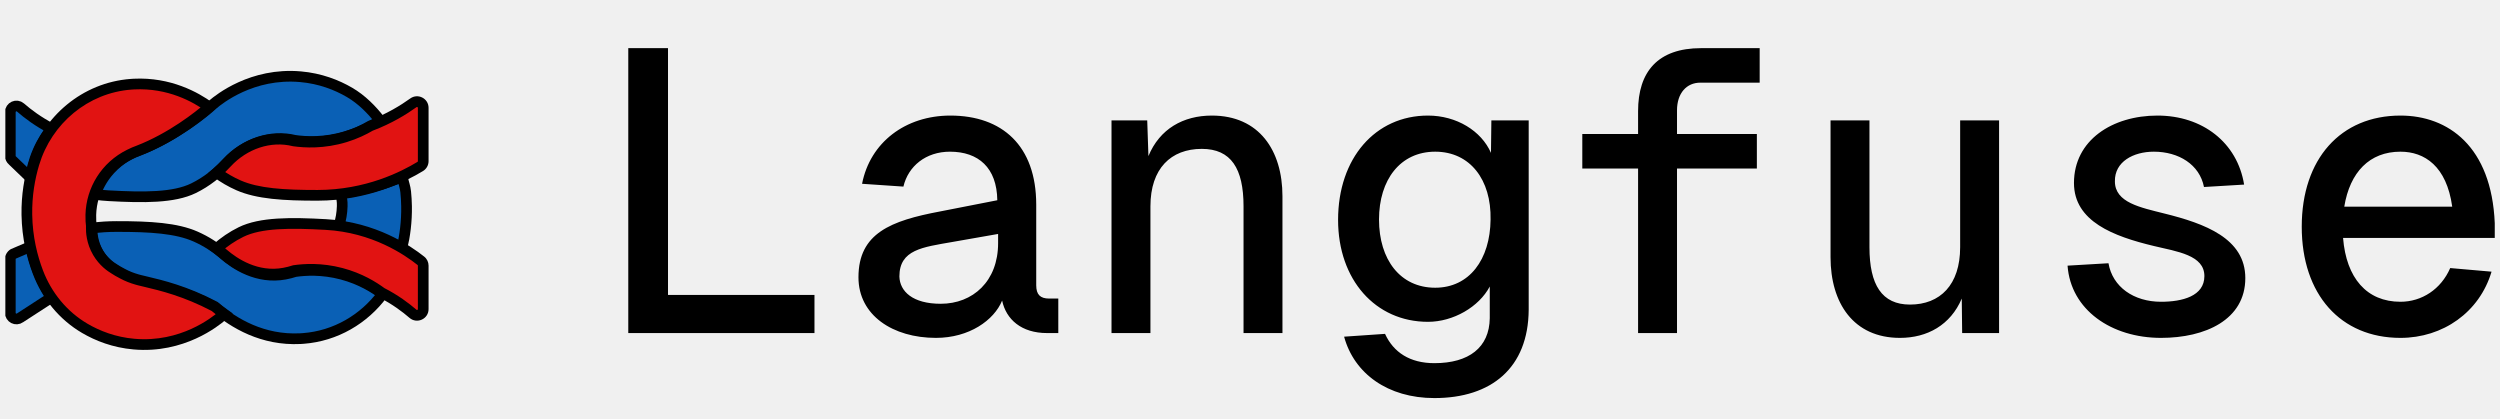
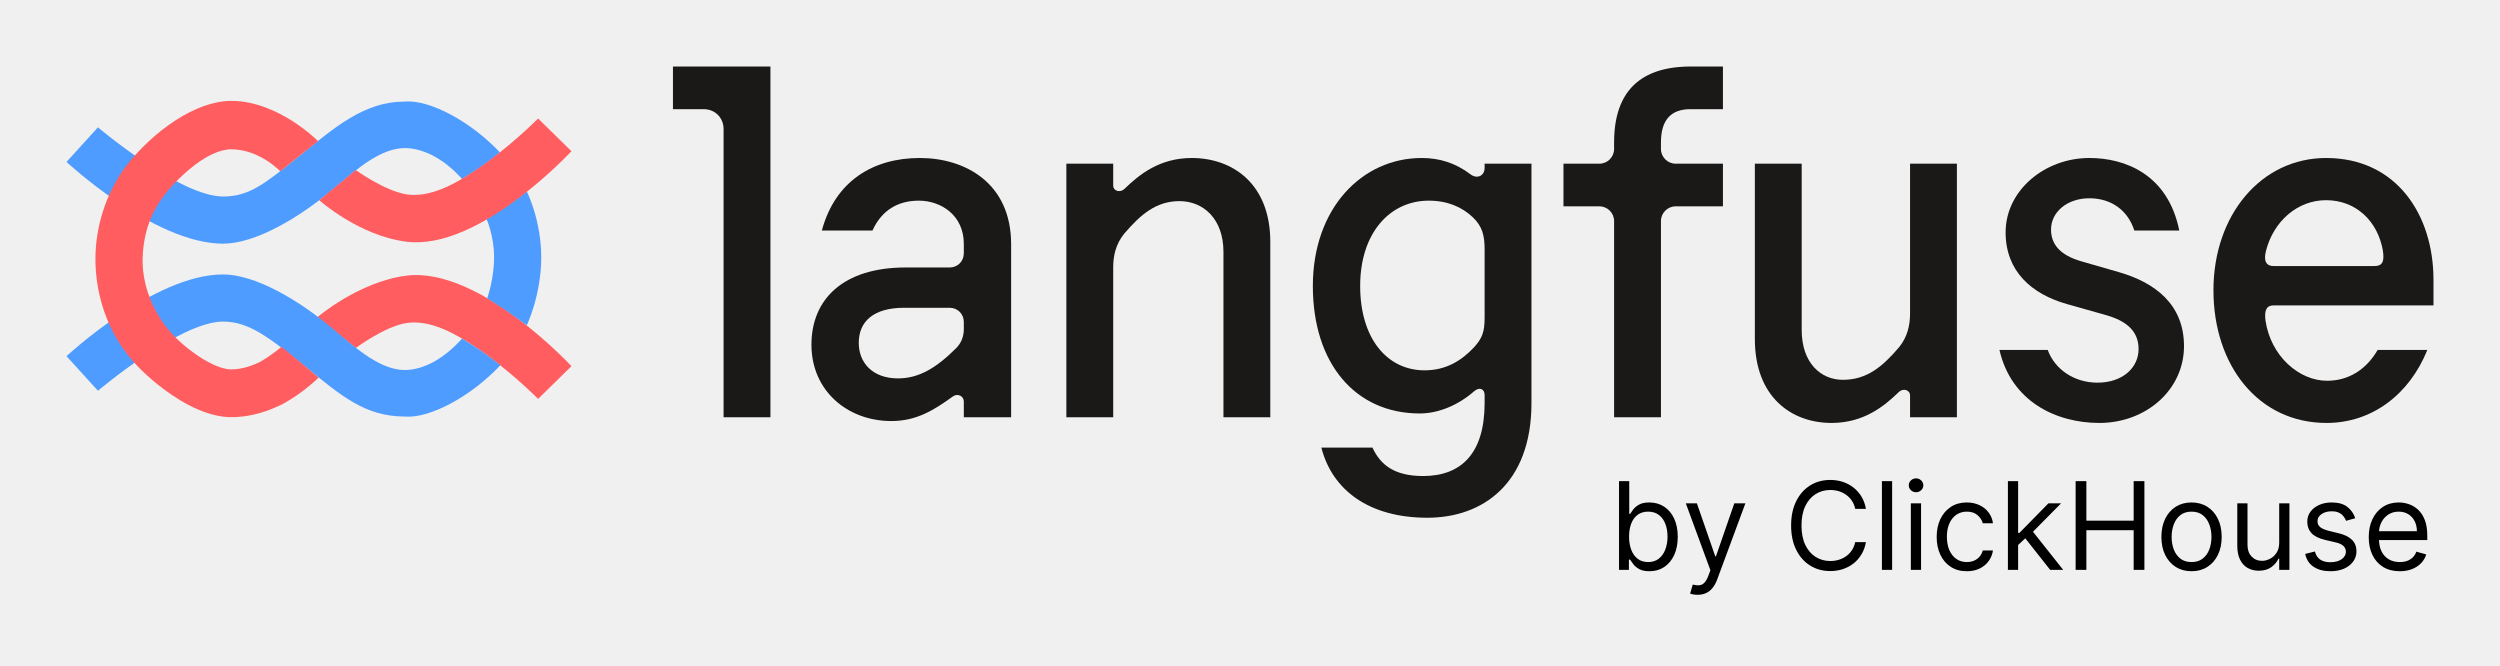
- <svg xmlns="http://www.w3.org/2000/svg" width="1869" height="313" viewBox="0 0 1869 313" fill="none">
-   <g clip-path="url(#clip0_823_291)">
-     <path d="M469.7 249V36H499.4V220.5H608.9V249H469.7ZM644.483 137.4C650.483 106.5 676.883 86.4 710.483 86.4C749.183 86.4 774.683 108.9 774.683 153V213.3C774.683 220.2 777.683 223.2 784.283 223.2H791.183V249H782.783C763.583 249 752.183 238.8 749.183 224.7C743.183 239.4 724.583 252.6 699.683 252.6C667.583 252.6 641.783 235.8 641.783 207.3C641.783 174.3 666.083 165 702.683 158.1L745.583 149.7C745.283 125.4 731.483 113.4 710.183 113.4C692.183 113.4 678.983 124.2 675.383 139.5L644.483 137.4ZM672.383 206.7C672.683 217.8 682.283 227.1 703.283 227.1C727.283 227.1 746.183 210.3 746.183 181.8V174.9L711.983 180.9C689.783 184.8 672.383 186.6 672.383 206.7ZM830.966 90H857.666L858.566 116.7C866.966 96.3 884.666 86.4 905.966 86.4C941.366 86.4 958.766 112.5 958.766 146.7V249H929.666V154.2C929.666 126 920.366 111.3 898.466 111.3C875.366 111.3 860.066 126 860.066 154.2V249H830.966V90ZM1067.55 240.6C1028.25 240.6 1000.35 209.1 1000.35 164.4C1000.35 118.2 1028.25 86.4 1067.55 86.4C1088.85 86.4 1107.45 97.8 1114.65 114.3L1114.95 90H1142.85V231.6C1142.55 275.1 1114.95 297.6 1072.35 297.6C1037.55 297.6 1012.35 279.3 1004.85 251.7L1035.45 249.6C1041.75 263.4 1054.05 271.5 1072.35 271.5C1098.15 271.5 1113.45 259.8 1113.75 237.9V214.2C1105.65 229.5 1086.45 240.6 1067.55 240.6ZM1030.95 164.1C1030.95 194.1 1046.85 215.1 1072.95 215.1C1098.45 215.1 1114.05 194.1 1114.35 164.1C1114.95 134.4 1099.05 113.4 1072.95 113.4C1046.85 113.4 1030.95 134.4 1030.95 164.1ZM1224.63 83.1C1224.63 53.7 1239.33 36 1271.73 36H1315.53V61.8H1271.13C1260.93 61.8 1253.73 69.6 1253.73 82.5V100.2H1313.43V126H1253.73V249H1224.63V126H1182.93V100.2H1224.63V83.1ZM1494.51 249H1466.91L1466.61 223.2C1458.21 243 1440.81 252.6 1420.41 252.6C1385.61 252.6 1368.51 226.5 1368.51 192.3V90H1397.61V184.8C1397.61 213 1406.91 227.7 1427.91 227.7C1450.41 227.7 1465.41 213 1465.41 184.8V90H1494.51V249ZM1647.7 139.8C1644.4 123 1628.8 113.4 1610.2 113.4C1594.9 113.4 1580.8 120.9 1581.1 135.6C1581.1 151.5 1600.3 155.1 1618 159.6C1648.3 167.1 1678.6 178.2 1678.6 207.9C1678.6 239.1 1648.6 252.6 1615.6 252.6C1578.4 252.6 1548.1 231.6 1545.7 198.6L1576.3 196.8C1579.3 214.5 1595.2 225.6 1615.6 225.6C1631.5 225.6 1648 221.4 1648 206.4C1648 190.8 1627.9 188.1 1610.2 183.9C1580.2 176.7 1550.5 165.6 1550.5 136.8C1550.5 104.7 1579.3 86.4 1612.9 86.4C1646.5 86.4 1672.6 106.5 1677.7 138L1647.7 139.8ZM1720.78 169.5C1720.78 118.8 1749.88 86.4 1794.58 86.4C1830.28 86.4 1862.68 109.5 1865.08 166.8V177.9H1751.68C1754.08 207.9 1769.38 225.6 1794.58 225.6C1810.48 225.6 1824.88 216.3 1831.78 200.4L1862.68 203.1C1853.68 233.4 1826.38 252.6 1794.58 252.6C1749.88 252.6 1720.78 220.2 1720.78 169.5ZM1752.58 154.5H1833.28C1829.08 124.2 1812.58 113.4 1794.58 113.4C1771.48 113.4 1756.78 128.7 1752.58 154.5Z" fill="black" />
-     <g clip-path="url(#clip1_823_291)">
-       <path d="M286.055 219.8C272.135 238.631 250.819 251.195 226.766 253.029C226.017 253.081 225.268 253.134 224.509 253.176C196.306 254.58 175.001 241.712 160.874 229.766C135.875 216.532 116.315 213.199 104.871 210.317C96.549 208.221 89.266 204.03 86.145 201.934C83.378 200.289 77.812 196.474 73.662 189.359C69.011 181.385 68.741 173.766 68.814 170.528C71.237 170.204 74.369 169.847 78.031 169.617C81.027 169.428 83.93 169.355 87.186 169.344C112.445 169.313 132.034 170.549 146.287 176.879C153.996 180.295 161.143 184.843 167.509 190.386C175.697 197.533 192.436 208.829 213.065 204.973C215.687 204.48 218.205 203.83 220.629 203.034C228.056 201.965 240.759 201.106 255.719 205.077C269.919 208.85 280.135 215.368 286.055 219.8Z" fill="#0A60B5" stroke="black" stroke-width="8" stroke-miterlimit="10" />
-       <path d="M284.203 90.117C277.928 81.986 270.3 74.3 261.292 69.056C251.692 63.47 239.442 58.66 224.627 57.357C188.429 54.171 163.68 74.249 159.171 78.045C153.561 83.31 131.119 101.94 104.105 112.284C99.399 113.96 90.339 117.921 82.287 126.766C75.918 133.758 72.801 140.916 71.273 145.364C74.494 145.809 77.819 146.13 81.248 146.326C107.44 147.785 129.945 147.93 144.667 140.72C154.392 135.962 162.922 129.186 170.278 121.252C183.535 106.946 202.87 100.564 220.471 104.94C228.554 106.067 242.632 106.926 258.913 101.94C270.155 98.495 278.53 94.161 284.203 90.117Z" fill="#0A60B5" stroke="black" stroke-width="8" stroke-miterlimit="10" />
-       <path d="M38.562 96.154C28.521 90.993 20.682 85.039 15.335 80.378C12.347 77.771 7.703 79.909 7.703 83.892V116.455C7.703 117.873 8.344 119.218 9.441 120.094L22.781 132.93C23.484 127.768 24.994 120.751 28.386 112.993C31.582 105.674 35.419 100.074 38.562 96.154Z" fill="#0A60B5" stroke="black" stroke-width="8" stroke-miterlimit="10" />
-       <path d="M253.344 168.823C254.87 164.12 255.717 159.186 255.843 154.158C255.947 150.186 255.487 148.702 254.797 144.856C261.896 143.664 270.762 141.72 278.844 139.629C287.386 137.424 293.701 134.863 300.8 132.312C301.835 137.277 302.922 139.692 303.299 143.371C303.654 146.842 303.874 150.437 303.936 154.158C304.125 165.719 302.713 176.203 300.538 185.391C293.847 181.92 285.901 178.325 276.753 175.168C268.242 172.22 260.328 170.214 253.344 168.823Z" fill="#0A60B5" stroke="black" stroke-width="8" stroke-miterlimit="10" />
-       <path d="M15.025 237.578C11.964 239.801 7.703 237.61 7.703 233.801V193.808C7.703 192.597 8.168 191.45 8.975 190.594C9.378 190.166 9.751 189.926 9.916 189.832L23.133 184.156C24.105 189.457 25.708 195.801 28.386 202.708C31.52 210.784 35.243 217.326 38.562 222.303C30.713 227.395 22.864 232.487 15.025 237.578Z" fill="#0A60B5" stroke="black" stroke-width="8" stroke-miterlimit="10" />
-       <path fill-rule="evenodd" clip-rule="evenodd" d="M100.136 62.85C126.57 61.539 146.337 72.61 156.526 80.01C148.813 86.823 127.942 103.262 103.255 112.757C101.59 113.353 99.381 114.235 96.864 115.52C79.001 124.318 68.379 141.852 67.905 160.584C67.825 163.737 67.986 166.878 68.403 169.965C68.358 169.971 68.313 169.977 68.268 169.983C68.195 173.195 68.466 180.754 73.114 188.667C77.262 195.726 82.825 199.511 85.59 201.143C86.963 202.058 89.14 203.376 91.858 204.742C95.049 206.442 98.588 207.868 102.491 208.971C103.09 209.145 103.695 209.309 104.305 209.461C105.726 209.816 107.274 210.184 108.944 210.58C120.723 213.376 138.569 217.611 160.451 229.112C162.661 230.967 165.042 232.837 167.596 234.664C166.82 235.359 166.167 235.965 165.639 236.464C161.127 240.279 136.361 260.46 100.136 257.258C85.31 255.948 73.041 251.113 63.444 245.499C47.277 236.048 35.06 221.096 28.395 203.598C24.101 192.317 20.358 177.729 20.088 160.563C19.849 145.903 22.198 132.99 25.401 122.281C35.205 89.56 63.798 65.564 97.88 62.995L97.882 62.995C98.63 62.943 99.378 62.891 100.136 62.85ZM285.278 218.795C279.345 214.399 269.166 207.981 255.066 204.263C240.114 200.322 227.419 201.175 219.996 202.235C217.573 203.025 215.057 203.67 212.437 204.159C191.819 207.985 175.09 196.777 166.907 189.686C165.316 188.31 163.677 186.997 161.991 185.747C167.498 180.907 173.553 176.731 180.154 173.487C194.887 166.251 217.407 166.396 243.619 167.852C279.739 169.869 304.692 187.076 314.653 194.978C315.765 195.862 316.4 197.193 316.4 198.607V231.078C316.4 235.06 311.731 237.191 308.727 234.582C303.343 229.92 295.425 223.958 285.278 218.795ZM169.475 121.772C167.107 124.337 164.617 126.782 162.005 129.078C167.063 132.831 172.53 136.008 178.314 138.552C192.558 144.832 212.136 146.059 237.38 146.028C274.405 145.976 301.667 132.033 314.175 124.443C315.557 123.601 316.4 122.104 316.4 120.482V80.629C316.4 76.834 312.116 74.651 309.038 76.865C301.753 82.109 290.919 88.802 276.948 94.066C271.916 97.032 265.646 100.06 258.175 102.36C241.882 107.371 227.794 106.508 219.705 105.375C202.092 100.977 182.742 107.392 169.475 121.772Z" fill="#E11312" />
-       <path d="M156.526 80.01L159.174 83.008L162.913 79.705L158.876 76.773L156.526 80.01ZM100.136 62.85L99.938 58.855L99.928 58.855L99.918 58.856L100.136 62.85ZM103.255 112.757L104.602 116.524L104.647 116.508L104.691 116.491L103.255 112.757ZM96.864 115.52L98.631 119.109L98.657 119.096L98.683 119.083L96.864 115.52ZM67.905 160.584L63.906 160.483L63.906 160.483L67.905 160.584ZM68.403 169.965L68.927 173.93L72.904 173.405L72.367 169.429L68.403 169.965ZM68.268 169.983L67.741 166.018L64.347 166.469L64.269 169.892L68.268 169.983ZM73.114 188.667L69.664 190.693L69.665 190.693L73.114 188.667ZM85.59 201.143L87.809 197.815L87.718 197.754L87.623 197.699L85.59 201.143ZM91.858 204.742L93.738 201.212L93.697 201.189L93.654 201.168L91.858 204.742ZM102.491 208.971L103.605 205.129L103.592 205.126L103.579 205.122L102.491 208.971ZM104.305 209.461L105.275 205.581H105.275L104.305 209.461ZM108.944 210.58L108.021 214.472L108.944 210.58ZM160.451 229.112L163.022 226.048L162.693 225.772L162.312 225.571L160.451 229.112ZM167.596 234.664L170.263 237.645L173.982 234.317L169.924 231.412L167.596 234.664ZM165.639 236.464L168.222 239.518L168.306 239.447L168.386 239.372L165.639 236.464ZM100.136 257.258L100.489 253.274L100.488 253.274L100.136 257.258ZM63.444 245.499L65.464 242.046L65.463 242.045L63.444 245.499ZM28.395 203.598L24.657 205.021L24.657 205.021L28.395 203.598ZM20.088 160.563L24.087 160.5L24.087 160.498L20.088 160.563ZM25.401 122.281L21.569 121.132L21.569 121.135L25.401 122.281ZM97.88 62.995L97.612 59.004L97.596 59.005L97.58 59.007L97.88 62.995ZM97.882 62.995L98.15 66.986L98.159 66.986L97.882 62.995ZM255.066 204.263L256.086 200.395L256.085 200.395L255.066 204.263ZM285.278 218.795L282.897 222.009L283.166 222.208L283.464 222.36L285.278 218.795ZM219.996 202.235L219.43 198.275L219.086 198.324L218.755 198.432L219.996 202.235ZM212.437 204.159L213.167 208.091L213.17 208.091L212.437 204.159ZM166.907 189.686L169.527 186.663L169.523 186.659L166.907 189.686ZM161.991 185.747L159.351 182.743L155.632 186.011L159.609 188.96L161.991 185.747ZM180.154 173.487L178.39 169.897L178.39 169.897L180.154 173.487ZM243.619 167.852L243.842 163.858L243.841 163.858L243.619 167.852ZM314.653 194.978L317.141 191.846L317.139 191.845L314.653 194.978ZM308.727 234.582L311.349 231.562L311.345 231.558L308.727 234.582ZM162.005 129.078L159.364 126.074L155.646 129.341L159.622 132.291L162.005 129.078ZM169.475 121.772L172.415 124.485L172.415 124.484L169.475 121.772ZM178.314 138.552L179.927 134.892L179.924 134.891L178.314 138.552ZM237.38 146.028L237.385 150.028H237.386L237.38 146.028ZM314.175 124.443L316.25 127.863L316.255 127.86L314.175 124.443ZM309.038 76.865L306.702 73.619L306.702 73.619L309.038 76.865ZM276.948 94.066L275.537 90.323L275.214 90.445L274.917 90.62L276.948 94.066ZM258.175 102.36L259.351 106.183L259.351 106.183L258.175 102.36ZM219.705 105.375L218.736 109.256L218.941 109.307L219.15 109.336L219.705 105.375ZM158.876 76.773C148.278 69.076 127.619 57.482 99.938 58.855L100.335 66.845C125.521 65.596 144.396 76.144 154.175 83.246L158.876 76.773ZM104.691 116.491C130.003 106.755 151.286 89.975 159.174 83.008L153.878 77.012C146.339 83.671 125.88 99.77 101.819 109.024L104.691 116.491ZM98.683 119.083C101.016 117.891 103.062 117.074 104.602 116.524L101.908 108.991C100.118 109.631 97.746 110.579 95.045 111.958L98.683 119.083ZM71.904 160.685C72.341 143.407 82.132 127.235 98.631 119.109L95.097 111.932C75.869 121.402 64.417 140.298 63.906 160.483L71.904 160.685ZM72.367 169.429C71.98 166.564 71.829 163.636 71.904 160.685L63.906 160.483C63.821 163.838 63.992 167.193 64.439 170.5L72.367 169.429ZM68.796 173.948C68.839 173.942 68.883 173.936 68.927 173.93L67.879 165.999C67.833 166.005 67.787 166.012 67.741 166.018L68.796 173.948ZM76.562 186.641C72.446 179.632 72.203 172.922 72.267 170.073L64.269 169.892C64.188 173.469 64.486 181.877 69.664 190.693L76.562 186.641ZM87.623 197.699C85.166 196.249 80.235 192.89 76.562 186.64L69.665 190.693C74.289 198.563 80.483 202.773 83.557 204.588L87.623 197.699ZM93.654 201.168C91.084 199.876 89.047 198.641 87.809 197.815L83.371 204.472C84.878 205.476 87.197 206.876 90.061 208.316L93.654 201.168ZM103.579 205.122C99.936 204.092 96.665 202.771 93.738 201.212L89.977 208.272C93.434 210.114 97.24 211.644 101.403 212.82L103.579 205.122ZM105.275 205.581C104.715 205.44 104.158 205.29 103.605 205.129L101.378 212.813C102.021 213 102.674 213.177 103.335 213.342L105.275 205.581ZM109.868 206.688C108.192 206.29 106.668 205.929 105.275 205.581L103.335 213.342C104.783 213.704 106.356 214.077 108.021 214.472L109.868 206.688ZM162.312 225.571C139.969 213.828 121.721 209.501 109.868 206.688L108.021 214.472C119.724 217.25 137.169 221.394 158.59 232.653L162.312 225.571ZM169.924 231.412C167.463 229.65 165.162 227.845 163.022 226.048L157.879 232.176C160.159 234.09 162.622 236.023 165.268 237.917L169.924 231.412ZM168.386 239.372C168.893 238.893 169.519 238.311 170.263 237.645L164.928 231.684C164.121 232.406 163.441 233.038 162.893 233.555L168.386 239.372ZM99.784 261.243C137.658 264.591 163.495 243.516 168.222 239.518L163.056 233.409C158.759 237.043 135.063 256.33 100.489 253.274L99.784 261.243ZM61.425 248.951C71.443 254.812 84.275 259.872 99.784 261.243L100.488 253.274C86.345 252.024 74.64 247.414 65.464 242.046L61.425 248.951ZM24.657 205.021C31.628 223.323 44.425 239.014 61.426 248.952L65.463 242.045C50.128 233.081 38.492 218.869 32.133 202.174L24.657 205.021ZM16.088 160.626C16.367 178.342 20.23 193.392 24.657 205.021L32.133 202.175C27.972 191.241 24.349 177.116 24.087 160.5L16.088 160.626ZM21.569 121.135C18.267 132.175 15.841 145.499 16.088 160.629L24.087 160.498C23.856 146.307 26.13 133.804 29.233 123.427L21.569 121.135ZM97.58 59.007C61.77 61.705 31.827 86.899 21.569 121.132L29.233 123.429C38.584 92.222 65.825 69.422 98.181 66.984L97.58 59.007ZM97.614 59.004L97.612 59.004L98.148 66.986L98.15 66.986L97.614 59.004ZM99.918 58.856C99.125 58.899 98.348 58.953 97.605 59.005L98.159 66.986C98.912 66.933 99.631 66.883 100.355 66.844L99.918 58.856ZM254.046 208.13C267.506 211.68 277.227 217.808 282.897 222.009L287.66 215.581C281.463 210.99 270.825 204.282 256.086 200.395L254.046 208.13ZM220.561 206.195C227.65 205.182 239.773 204.368 254.046 208.13L256.085 200.395C240.456 196.275 227.189 197.167 219.43 198.275L220.561 206.195ZM213.17 208.091C215.961 207.57 218.646 206.883 221.236 206.038L218.755 198.432C216.5 199.168 214.153 199.769 211.704 200.226L213.17 208.091ZM164.288 192.708C172.755 200.046 190.717 212.258 213.167 208.091L211.707 200.226C192.921 203.712 177.425 193.507 169.527 186.663L164.288 192.708ZM159.609 188.96C161.214 190.151 162.776 191.402 164.291 192.712L169.523 186.659C167.857 185.219 166.139 183.843 164.374 182.534L159.609 188.96ZM178.39 169.897C171.438 173.314 165.092 177.697 159.351 182.743L164.632 188.752C169.904 184.118 175.669 180.148 181.918 177.077L178.39 169.897ZM243.841 163.858C230.712 163.129 218.328 162.716 207.327 163.418C196.358 164.118 186.441 165.943 178.39 169.897L181.917 177.077C188.6 173.795 197.31 172.074 207.837 171.402C218.332 170.732 230.314 171.119 243.397 171.846L243.841 163.858ZM317.139 191.845C306.869 183.697 281.132 165.941 243.842 163.858L243.396 171.846C278.345 173.797 302.516 190.456 312.167 198.112L317.139 191.845ZM320.4 198.607C320.4 195.986 319.219 193.497 317.141 191.846L312.165 198.11C312.312 198.227 312.4 198.4 312.4 198.607H320.4ZM320.4 231.078V198.607H312.4V231.078H320.4ZM306.104 237.602C311.703 242.465 320.4 238.483 320.4 231.078H312.4C312.4 231.267 312.351 231.37 312.306 231.437C312.251 231.519 312.158 231.604 312.028 231.663C311.899 231.722 311.775 231.736 311.678 231.725C311.599 231.715 311.491 231.685 311.349 231.562L306.104 237.602ZM283.464 222.36C293.258 227.344 300.909 233.104 306.108 237.606L311.345 231.558C305.777 226.737 297.592 220.573 287.092 215.23L283.464 222.36ZM164.646 132.083C167.369 129.689 169.958 127.146 172.415 124.485L166.536 119.058C164.256 121.528 161.866 123.875 159.364 126.074L164.646 132.083ZM179.924 134.891C174.414 132.467 169.206 129.44 164.388 125.866L159.622 132.291C164.92 136.222 170.646 139.549 176.703 142.214L179.924 134.891ZM237.375 142.028C212.041 142.059 193.29 140.784 179.927 134.892L176.7 142.212C191.826 148.881 212.231 150.059 237.385 150.028L237.375 142.028ZM312.1 121.024C299.926 128.411 273.393 141.977 237.375 142.028L237.386 150.028C275.418 149.975 303.407 135.656 316.25 127.863L312.1 121.024ZM312.4 120.482C312.4 120.708 312.285 120.911 312.094 121.027L316.255 127.86C318.83 126.292 320.4 123.5 320.4 120.482H312.4ZM312.4 80.629V120.482H320.4V80.629H312.4ZM311.375 80.112C311.819 79.792 312.4 80.11 312.4 80.629H320.4C320.4 73.559 312.413 69.509 306.702 73.619L311.375 80.112ZM278.358 97.809C292.734 92.392 303.877 85.508 311.375 80.112L306.702 73.619C299.628 78.71 289.105 85.211 275.537 90.323L278.358 97.809ZM259.351 106.183C267.166 103.778 273.721 100.611 278.979 97.512L274.917 90.62C270.111 93.453 264.126 96.343 256.998 98.537L259.351 106.183ZM219.15 109.336C227.592 110.519 242.314 111.424 259.351 106.183L256.999 98.537C241.45 103.319 227.996 102.498 220.26 101.414L219.15 109.336ZM172.415 124.484C184.804 111.056 202.696 105.251 218.736 109.256L220.674 101.494C201.487 96.703 180.681 103.728 166.536 119.059L172.415 124.484Z" fill="black" />
-     </g>
-   </g>
-   <defs>
-     <clipPath id="clip0_823_291">
-       <rect width="1869" height="313" fill="white" />
-     </clipPath>
-     <clipPath id="clip1_823_291">
-       <rect width="316" height="316" fill="white" transform="translate(4 -1)" />
-     </clipPath>
-   </defs>
+ <svg xmlns="http://www.w3.org/2000/svg" width="2255" height="600" viewBox="0 0 2255 600" fill="none">
+   <path d="M652.669 116.433C652.669 106.172 644.986 98.477 634.743 98.477H607V60H694.923V376.366H652.669V116.433Z" fill="#1B1917" />
+   <path d="M804.056 379.786C764.363 379.786 731.925 352.424 731.925 310.955C731.925 269.913 760.521 241.269 816.86 241.269H856.553C863.809 241.269 869.358 235.711 869.358 228.443V219.893C869.358 194.242 848.871 180.988 828.811 180.988C810.458 180.988 795.52 189.111 786.983 207.922H741.315C753.265 163.46 787.41 142.512 829.664 142.512C870.211 142.512 912.038 164.743 912.038 220.32V376.366H869.358V362.257C869.358 357.127 863.809 354.562 859.541 357.555C842.895 369.525 827.103 379.786 804.056 379.786ZM810.031 341.309C828.811 341.309 844.603 331.903 862.529 313.947C867.224 309.245 869.358 303.259 869.358 296.847V290.434C869.358 283.166 863.809 277.608 856.553 277.608H815.58C787.837 277.608 774.606 290.006 774.606 309.245C774.606 327.201 786.983 341.309 810.031 341.309Z" fill="#1B1917" />
+   <path d="M961.855 376.366V147.642H1004.11V167.308C1004.11 172.438 1010.51 174.148 1014.35 170.3C1027.58 157.475 1045.94 142.512 1074.96 142.512C1111.67 142.512 1145.81 165.598 1145.81 218.183V376.366H1103.56V227.161C1103.56 197.662 1085.63 181.416 1063.86 181.416C1042.95 181.416 1028.86 193.387 1013.93 210.915C1006.67 219.893 1004.11 230.153 1004.11 241.269V376.366H961.855Z" fill="#1B1917" />
+   <path d="M1287.48 467C1234.98 467 1201.69 442.204 1191.87 403.727H1237.97C1245.22 419.545 1258.03 429.378 1283.64 429.378C1317.78 429.378 1339.12 409.285 1339.12 363.54V356.272C1339.12 351.142 1334.85 348.577 1329.73 352.852C1315.65 365.25 1297.72 372.945 1280.65 372.945C1222.6 372.945 1184.19 328.056 1184.19 257.942C1184.19 187.829 1228.58 142.512 1282.36 142.512C1298.15 142.512 1312.66 146.787 1326.74 157.475C1332.72 161.75 1339.12 158.33 1339.12 151.489V147.642H1381.38V363.54C1381.38 436.219 1337.41 467 1287.48 467ZM1284.92 334.041C1304.12 334.041 1318.21 325.491 1329.73 313.092C1336.99 304.97 1339.12 299.412 1339.12 286.586V225.023C1339.12 212.197 1336.99 204.075 1328.45 195.952C1319.06 186.974 1305.83 180.988 1288.76 180.988C1253.76 180.988 1226.87 210.06 1226.87 257.942C1226.87 305.825 1251.63 334.041 1284.92 334.041Z" fill="#1B1917" />
+   <path d="M1455.92 199.372C1455.92 192.104 1449.95 186.119 1442.69 186.119H1410.25V147.642H1442.69C1449.95 147.642 1455.92 141.657 1455.92 134.389V128.403C1455.92 82.659 1479.4 60 1525.07 60H1554.09V98.477H1524.64C1507.14 98.477 1498.18 108.31 1498.18 128.403V134.389C1498.18 141.657 1504.15 147.642 1511.41 147.642H1554.09V186.119H1511.41C1504.15 186.119 1498.18 192.104 1498.18 199.372V376.366H1455.92V199.372Z" fill="#1B1917" />
+   <path d="M1652.02 381.496C1616.17 381.496 1582.88 358.41 1582.88 305.825V147.642H1625.13V297.702C1625.13 327.201 1642.2 342.591 1662.26 342.591C1684.03 342.591 1698.11 330.621 1713.05 313.092C1720.31 304.115 1722.87 293.854 1722.87 282.738V147.642H1765.12V376.366H1722.87V356.7C1722.87 351.569 1716.47 349.859 1712.63 353.707C1699.39 366.533 1681.04 381.496 1652.02 381.496Z" fill="#1B1917" />
+   <path d="M1893.57 381.496C1854.73 381.496 1814.18 362.257 1803.51 315.658H1847.05C1853.45 333.186 1870.95 345.156 1891.86 345.156C1914.91 345.156 1928.99 331.476 1928.99 314.803C1928.99 298.557 1917.9 289.579 1900.4 284.449L1864.12 274.188C1832.54 265.21 1809.06 244.689 1809.06 209.632C1809.06 171.583 1844.49 142.512 1884.61 142.512C1916.62 142.512 1955.46 157.047 1965.7 207.922H1925.15C1919.6 190.394 1905.09 178.851 1884.61 178.851C1864.55 178.851 1850.03 191.249 1850.03 207.067C1850.03 220.32 1858.14 230.153 1877.35 235.711L1911.5 245.544C1943.93 254.95 1969.97 274.616 1969.97 312.237C1969.97 351.569 1935.82 381.496 1893.57 381.496Z" fill="#1B1917" />
+   <path d="M2098.54 381.496C2037.08 381.496 1996.53 329.766 1996.53 261.79C1996.53 193.814 2039.64 142.512 2098.11 142.512C2161.71 142.512 2195 193.814 2195 252.384V275.471H2050.74C2044.76 275.471 2042.2 279.318 2043.48 289.151C2048.18 321.215 2073.79 343.446 2098.97 343.446C2117.75 343.446 2133.97 334.041 2144.64 315.658H2189.45C2173.23 355.845 2139.51 381.496 2098.54 381.496ZM2141.65 239.986C2148.48 239.986 2151.04 236.566 2149.33 225.878C2144.64 199.372 2125 180.561 2098.11 180.561C2072.51 180.561 2050.74 199.372 2043.91 226.306C2041.35 236.139 2044.76 239.986 2050.74 239.986H2141.65Z" fill="#1B1917" />
+   <path d="M286.292 286.105L320.889 313.896C320.889 313.896 347.362 294.235 366.83 291.351C387.248 288.326 409.032 299.71 429.218 313.281C459.707 333.779 485.367 359.789 485.367 359.789L515.427 330.296C515.427 330.296 432.548 240.501 366.83 248.624C323.725 253.952 286.292 286.105 286.292 286.105Z" fill="#FF5D5F" />
+   <path d="M88.358 114.862L60 146.056C60 146.056 139.009 219.788 201.224 219.788C229.582 219.788 268.908 197.572 302.747 168.709C322.03 152.261 343.582 133.579 365.135 133.579C379.622 133.579 398.729 141.252 416.747 161.403C416.747 161.403 428.377 154.429 435.463 149.418C441.691 145.014 450.942 137.508 450.942 137.508C425.024 109.845 387.535 89.625 365.135 91.608C328.836 91.613 302.747 114.209 270.418 140.343C238.09 166.477 224.478 177.25 201.224 177.25C162.09 177.25 88.358 114.862 88.358 114.862Z" fill="#4E9CFF" />
+   <path d="M88.358 352.463L60 321.269C60 321.269 139.009 247.537 201.224 247.537C229.582 247.537 268.908 269.753 302.747 298.616C322.03 315.064 343.582 333.746 365.135 333.746C379.691 333.746 398.653 325.757 416.747 305.388C416.747 305.388 427.624 312.093 434.329 316.732C441.223 321.501 451.344 329.387 451.344 329.387C425.413 357.27 387.651 377.71 365.135 375.717C328.836 375.712 307.284 356.477 274.956 330.343C242.627 304.21 224.478 290.075 201.224 290.075C162.09 290.075 88.358 352.463 88.358 352.463Z" fill="#4E9CFF" />
+   <path d="M458.142 185.149C450.764 190.249 438.859 197.627 438.859 197.627C438.859 197.627 445.665 212.373 445.665 232.224C445.665 252.075 439.426 269.09 439.426 269.09C439.426 269.09 450.114 275.765 457.008 280.433C464.17 285.282 475.157 293.478 475.157 293.478C475.157 293.478 488.202 266.254 488.202 232.224C488.202 198.194 475.157 172.672 475.157 172.672C475.157 172.672 464.921 180.464 458.142 185.149Z" fill="#4E9CFF" />
+   <path d="M287.995 180.612L320.89 153.388C320.89 153.388 347.363 172.434 366.831 175.318C387.248 178.344 409.033 166.959 429.219 153.388C459.708 132.89 485.368 106.881 485.368 106.881L515.428 136.373C515.428 136.373 432.549 226.168 366.831 218.045C323.726 212.717 287.995 180.612 287.995 180.612Z" fill="#FF5D5F" />
+   <path d="M208.601 91C251.139 91 286.865 127.299 286.865 127.299C286.865 127.299 276.924 135.131 270.417 140.344C263.64 145.773 252.835 154.523 252.835 154.523C252.835 154.523 234.124 134.672 208.601 134.672C198.136 134.672 184.535 140.958 170.034 153.388C158.846 162.979 147.205 174.902 139.407 189.687C132.664 202.471 128.987 217.537 128.631 233.359C128.185 253.232 135.228 274.063 146.78 290.642C154.523 301.754 163.763 310.116 173.437 317.299C185.992 326.621 199.085 333.18 208.601 333.18C218.767 333.18 227.907 329.647 234.691 326.374C245.467 320.135 253.969 312.762 253.969 312.762L287.432 340.553C287.432 340.553 273.82 354.165 255.109 364.374C243.018 370.337 227.477 376.284 208.601 376.284C189.739 376.284 167.834 366.262 147.347 350.762C134.103 340.741 121.122 328.867 111.049 314.463C94.54 290.856 86.032 262.135 86.089 233.359C86.146 204.223 95.54 175.366 112.183 151.687C138.273 117.657 176.86 91 208.601 91Z" fill="#FF5D5F" />
+   <path d="M1460.36 514V434H1469.58V463.531H1470.36C1471.04 462.49 1471.98 461.161 1473.17 459.547C1474.4 457.906 1476.14 456.448 1478.41 455.172C1480.7 453.87 1483.8 453.219 1487.71 453.219C1492.76 453.219 1497.21 454.482 1501.06 457.008C1504.92 459.534 1507.93 463.115 1510.09 467.75C1512.25 472.385 1513.33 477.854 1513.33 484.156C1513.33 490.51 1512.25 496.018 1510.09 500.68C1507.93 505.315 1504.93 508.909 1501.1 511.461C1497.28 513.987 1492.86 515.25 1487.86 515.25C1484.01 515.25 1480.92 514.612 1478.6 513.336C1476.29 512.034 1474.5 510.562 1473.25 508.922C1472 507.255 1471.04 505.875 1470.36 504.781H1469.27V514H1460.36ZM1469.42 484C1469.42 488.531 1470.09 492.529 1471.42 495.992C1472.74 499.43 1474.68 502.125 1477.24 504.078C1479.79 506.005 1482.91 506.969 1486.61 506.969C1490.47 506.969 1493.68 505.953 1496.26 503.922C1498.86 501.865 1500.82 499.104 1502.12 495.641C1503.45 492.151 1504.11 488.271 1504.11 484C1504.11 479.781 1503.46 475.979 1502.16 472.594C1500.88 469.182 1498.94 466.487 1496.34 464.508C1493.76 462.503 1490.52 461.5 1486.61 461.5C1482.86 461.5 1479.71 462.451 1477.16 464.352C1474.61 466.227 1472.68 468.857 1471.38 472.242C1470.07 475.602 1469.42 479.521 1469.42 484ZM1531.22 536.5C1529.66 536.5 1528.26 536.37 1527.04 536.109C1525.82 535.875 1524.97 535.641 1524.5 535.406L1526.85 527.281C1529.09 527.854 1531.06 528.063 1532.78 527.906C1534.5 527.75 1536.03 526.982 1537.35 525.602C1538.71 524.247 1539.94 522.047 1541.06 519L1542.78 514.313L1520.6 454H1530.6L1547.16 501.812H1547.78L1564.35 454H1574.35L1548.88 522.75C1547.73 525.849 1546.31 528.414 1544.62 530.445C1542.93 532.503 1540.96 534.026 1538.72 535.016C1536.51 536.005 1534.01 536.5 1531.22 536.5ZM1683.08 459H1673.39C1672.82 456.214 1671.81 453.766 1670.38 451.656C1668.97 449.547 1667.26 447.776 1665.22 446.344C1663.22 444.885 1660.99 443.792 1658.54 443.062C1656.1 442.333 1653.54 441.969 1650.89 441.969C1646.04 441.969 1641.66 443.193 1637.72 445.641C1633.82 448.089 1630.71 451.695 1628.39 456.461C1626.1 461.227 1624.95 467.073 1624.95 474C1624.95 480.927 1626.1 486.773 1628.39 491.539C1630.71 496.305 1633.82 499.911 1637.72 502.359C1641.66 504.807 1646.04 506.031 1650.89 506.031C1653.54 506.031 1656.1 505.667 1658.54 504.937C1660.99 504.208 1663.22 503.128 1665.22 501.695C1667.26 500.237 1668.97 498.453 1670.38 496.344C1671.81 494.208 1672.82 491.76 1673.39 489H1683.08C1682.35 493.089 1681.02 496.747 1679.09 499.977C1677.16 503.206 1674.77 505.953 1671.9 508.219C1669.04 510.458 1665.82 512.164 1662.26 513.336C1658.71 514.508 1654.93 515.094 1650.89 515.094C1644.07 515.094 1638 513.427 1632.69 510.094C1627.37 506.76 1623.19 502.021 1620.15 495.875C1617.1 489.729 1615.58 482.437 1615.58 474C1615.58 465.562 1617.1 458.271 1620.15 452.125C1623.19 445.979 1627.37 441.24 1632.69 437.906C1638 434.573 1644.07 432.906 1650.89 432.906C1654.93 432.906 1658.71 433.492 1662.26 434.664C1665.82 435.836 1669.04 437.555 1671.9 439.82C1674.77 442.06 1677.16 444.794 1679.09 448.023C1681.02 451.227 1682.35 454.885 1683.08 459ZM1706.7 434V514H1697.48V434H1706.7ZM1723.58 514V454H1732.8V514H1723.58ZM1728.27 444C1726.47 444 1724.93 443.388 1723.62 442.164C1722.35 440.94 1721.71 439.469 1721.71 437.75C1721.71 436.031 1722.35 434.56 1723.62 433.336C1724.93 432.112 1726.47 431.5 1728.27 431.5C1730.07 431.5 1731.6 432.112 1732.88 433.336C1734.18 434.56 1734.83 436.031 1734.83 437.75C1734.83 439.469 1734.18 440.94 1732.88 442.164C1731.6 443.388 1730.07 444 1728.27 444ZM1774.06 515.25C1768.44 515.25 1763.59 513.922 1759.53 511.266C1755.47 508.609 1752.34 504.951 1750.16 500.289C1747.97 495.628 1746.88 490.302 1746.88 484.312C1746.88 478.219 1747.99 472.841 1750.23 468.18C1752.5 463.492 1755.65 459.833 1759.69 457.203C1763.75 454.547 1768.49 453.219 1773.91 453.219C1778.12 453.219 1781.93 454 1785.31 455.562C1788.7 457.125 1791.47 459.312 1793.63 462.125C1795.79 464.937 1797.14 468.219 1797.66 471.969H1788.44C1787.73 469.234 1786.17 466.812 1783.75 464.703C1781.35 462.568 1778.13 461.5 1774.06 461.5C1770.47 461.5 1767.32 462.437 1764.61 464.312C1761.93 466.161 1759.83 468.779 1758.32 472.164C1756.84 475.523 1756.09 479.469 1756.09 484C1756.09 488.635 1756.82 492.672 1758.28 496.109C1759.77 499.547 1761.85 502.216 1764.53 504.117C1767.24 506.018 1770.42 506.969 1774.06 506.969C1776.46 506.969 1778.63 506.552 1780.59 505.719C1782.54 504.885 1784.19 503.688 1785.55 502.125C1786.9 500.562 1787.86 498.687 1788.44 496.5H1797.66C1797.14 500.042 1795.85 503.232 1793.79 506.07C1791.76 508.883 1789.06 511.122 1785.7 512.789C1782.37 514.43 1778.49 515.25 1774.06 515.25ZM1819.73 492.125L1819.57 480.719H1821.45L1847.7 454H1859.1L1831.13 482.281H1830.35L1819.73 492.125ZM1811.13 514V434H1820.35V514H1811.13ZM1849.26 514L1825.82 484.312L1832.38 477.906L1860.98 514H1849.26ZM1872.22 514V434H1881.9V469.625H1924.56V434H1934.25V514H1924.56V478.219H1881.9V514H1872.22ZM1976.77 515.25C1971.35 515.25 1966.6 513.961 1962.51 511.383C1958.45 508.805 1955.27 505.198 1952.98 500.562C1950.71 495.927 1949.58 490.51 1949.58 484.312C1949.58 478.062 1950.71 472.607 1952.98 467.945C1955.27 463.284 1958.45 459.664 1962.51 457.086C1966.6 454.508 1971.35 453.219 1976.77 453.219C1982.18 453.219 1986.92 454.508 1990.99 457.086C1995.07 459.664 1998.25 463.284 2000.52 467.945C2002.81 472.607 2003.96 478.062 2003.96 484.312C2003.96 490.51 2002.81 495.927 2000.52 500.562C1998.25 505.198 1995.07 508.805 1990.99 511.383C1986.92 513.961 1982.18 515.25 1976.77 515.25ZM1976.77 506.969C1980.88 506.969 1984.27 505.914 1986.92 503.805C1989.58 501.695 1991.55 498.922 1992.82 495.484C1994.1 492.047 1994.74 488.323 1994.74 484.312C1994.74 480.302 1994.1 476.565 1992.82 473.102C1991.55 469.638 1989.58 466.839 1986.92 464.703C1984.27 462.568 1980.88 461.5 1976.77 461.5C1972.65 461.5 1969.27 462.568 1966.61 464.703C1963.96 466.839 1961.99 469.638 1960.71 473.102C1959.44 476.565 1958.8 480.302 1958.8 484.312C1958.8 488.323 1959.44 492.047 1960.71 495.484C1961.99 498.922 1963.96 501.695 1966.61 503.805C1969.27 505.914 1972.65 506.969 1976.77 506.969ZM2055.84 489.469V454H2065.06V514H2055.84V503.844H2055.21C2053.81 506.891 2051.62 509.482 2048.65 511.617C2045.68 513.727 2041.93 514.781 2037.4 514.781C2033.65 514.781 2030.32 513.961 2027.4 512.32C2024.49 510.654 2022.19 508.154 2020.53 504.82C2018.86 501.461 2018.03 497.229 2018.03 492.125V454H2027.25V491.5C2027.25 495.875 2028.47 499.365 2030.92 501.969C2033.39 504.573 2036.54 505.875 2040.37 505.875C2042.66 505.875 2044.99 505.289 2047.36 504.117C2049.76 502.945 2051.76 501.148 2053.38 498.727C2055.02 496.305 2055.84 493.219 2055.84 489.469ZM2124.44 467.437L2116.16 469.781C2115.64 468.401 2114.87 467.06 2113.86 465.758C2112.87 464.43 2111.51 463.336 2109.79 462.477C2108.08 461.617 2105.88 461.187 2103.19 461.187C2099.52 461.187 2096.46 462.034 2094.01 463.727C2091.59 465.393 2090.38 467.516 2090.38 470.094C2090.38 472.385 2091.21 474.195 2092.88 475.523C2094.55 476.852 2097.15 477.958 2100.69 478.844L2109.6 481.031C2114.96 482.333 2118.96 484.326 2121.59 487.008C2124.22 489.664 2125.54 493.089 2125.54 497.281C2125.54 500.719 2124.55 503.792 2122.57 506.5C2120.62 509.208 2117.88 511.344 2114.37 512.906C2110.85 514.469 2106.76 515.25 2102.1 515.25C2095.98 515.25 2090.91 513.922 2086.9 511.266C2082.89 508.609 2080.35 504.729 2079.29 499.625L2088.04 497.437C2088.87 500.667 2090.45 503.089 2092.76 504.703C2095.11 506.318 2098.17 507.125 2101.94 507.125C2106.24 507.125 2109.65 506.214 2112.18 504.391C2114.73 502.542 2116.01 500.328 2116.01 497.75C2116.01 495.667 2115.28 493.922 2113.82 492.516C2112.36 491.083 2110.12 490.016 2107.1 489.312L2097.1 486.969C2091.6 485.667 2087.57 483.648 2084.99 480.914C2082.44 478.154 2081.16 474.703 2081.16 470.562C2081.16 467.177 2082.11 464.182 2084.01 461.578C2085.94 458.974 2088.56 456.93 2091.87 455.445C2095.2 453.961 2098.97 453.219 2103.19 453.219C2109.13 453.219 2113.79 454.521 2117.18 457.125C2120.59 459.729 2123.01 463.167 2124.44 467.437ZM2164.57 515.25C2158.79 515.25 2153.8 513.974 2149.61 511.422C2145.44 508.844 2142.23 505.25 2139.96 500.641C2137.72 496.005 2136.6 490.615 2136.6 484.469C2136.6 478.323 2137.72 472.906 2139.96 468.219C2142.23 463.505 2145.38 459.833 2149.41 457.203C2153.48 454.547 2158.22 453.219 2163.63 453.219C2166.76 453.219 2169.84 453.74 2172.89 454.781C2175.94 455.823 2178.71 457.516 2181.21 459.859C2183.71 462.177 2185.7 465.25 2187.19 469.078C2188.67 472.906 2189.41 477.62 2189.41 483.219V487.125H2143.16V479.156H2180.04C2180.04 475.771 2179.36 472.75 2178.01 470.094C2176.68 467.437 2174.78 465.341 2172.3 463.805C2169.86 462.268 2166.97 461.5 2163.63 461.5C2159.96 461.5 2156.78 462.411 2154.1 464.234C2151.45 466.031 2149.4 468.375 2147.97 471.266C2146.54 474.156 2145.82 477.255 2145.82 480.562V485.875C2145.82 490.406 2146.6 494.247 2148.16 497.398C2149.75 500.523 2151.95 502.906 2154.77 504.547C2157.58 506.161 2160.85 506.969 2164.57 506.969C2166.99 506.969 2169.18 506.63 2171.13 505.953C2173.11 505.25 2174.82 504.208 2176.25 502.828C2177.68 501.422 2178.79 499.677 2179.57 497.594L2188.48 500.094C2187.54 503.115 2185.96 505.771 2183.75 508.062C2181.54 510.328 2178.8 512.099 2175.55 513.375C2172.29 514.625 2168.63 515.25 2164.57 515.25Z" fill="black" />
</svg>
